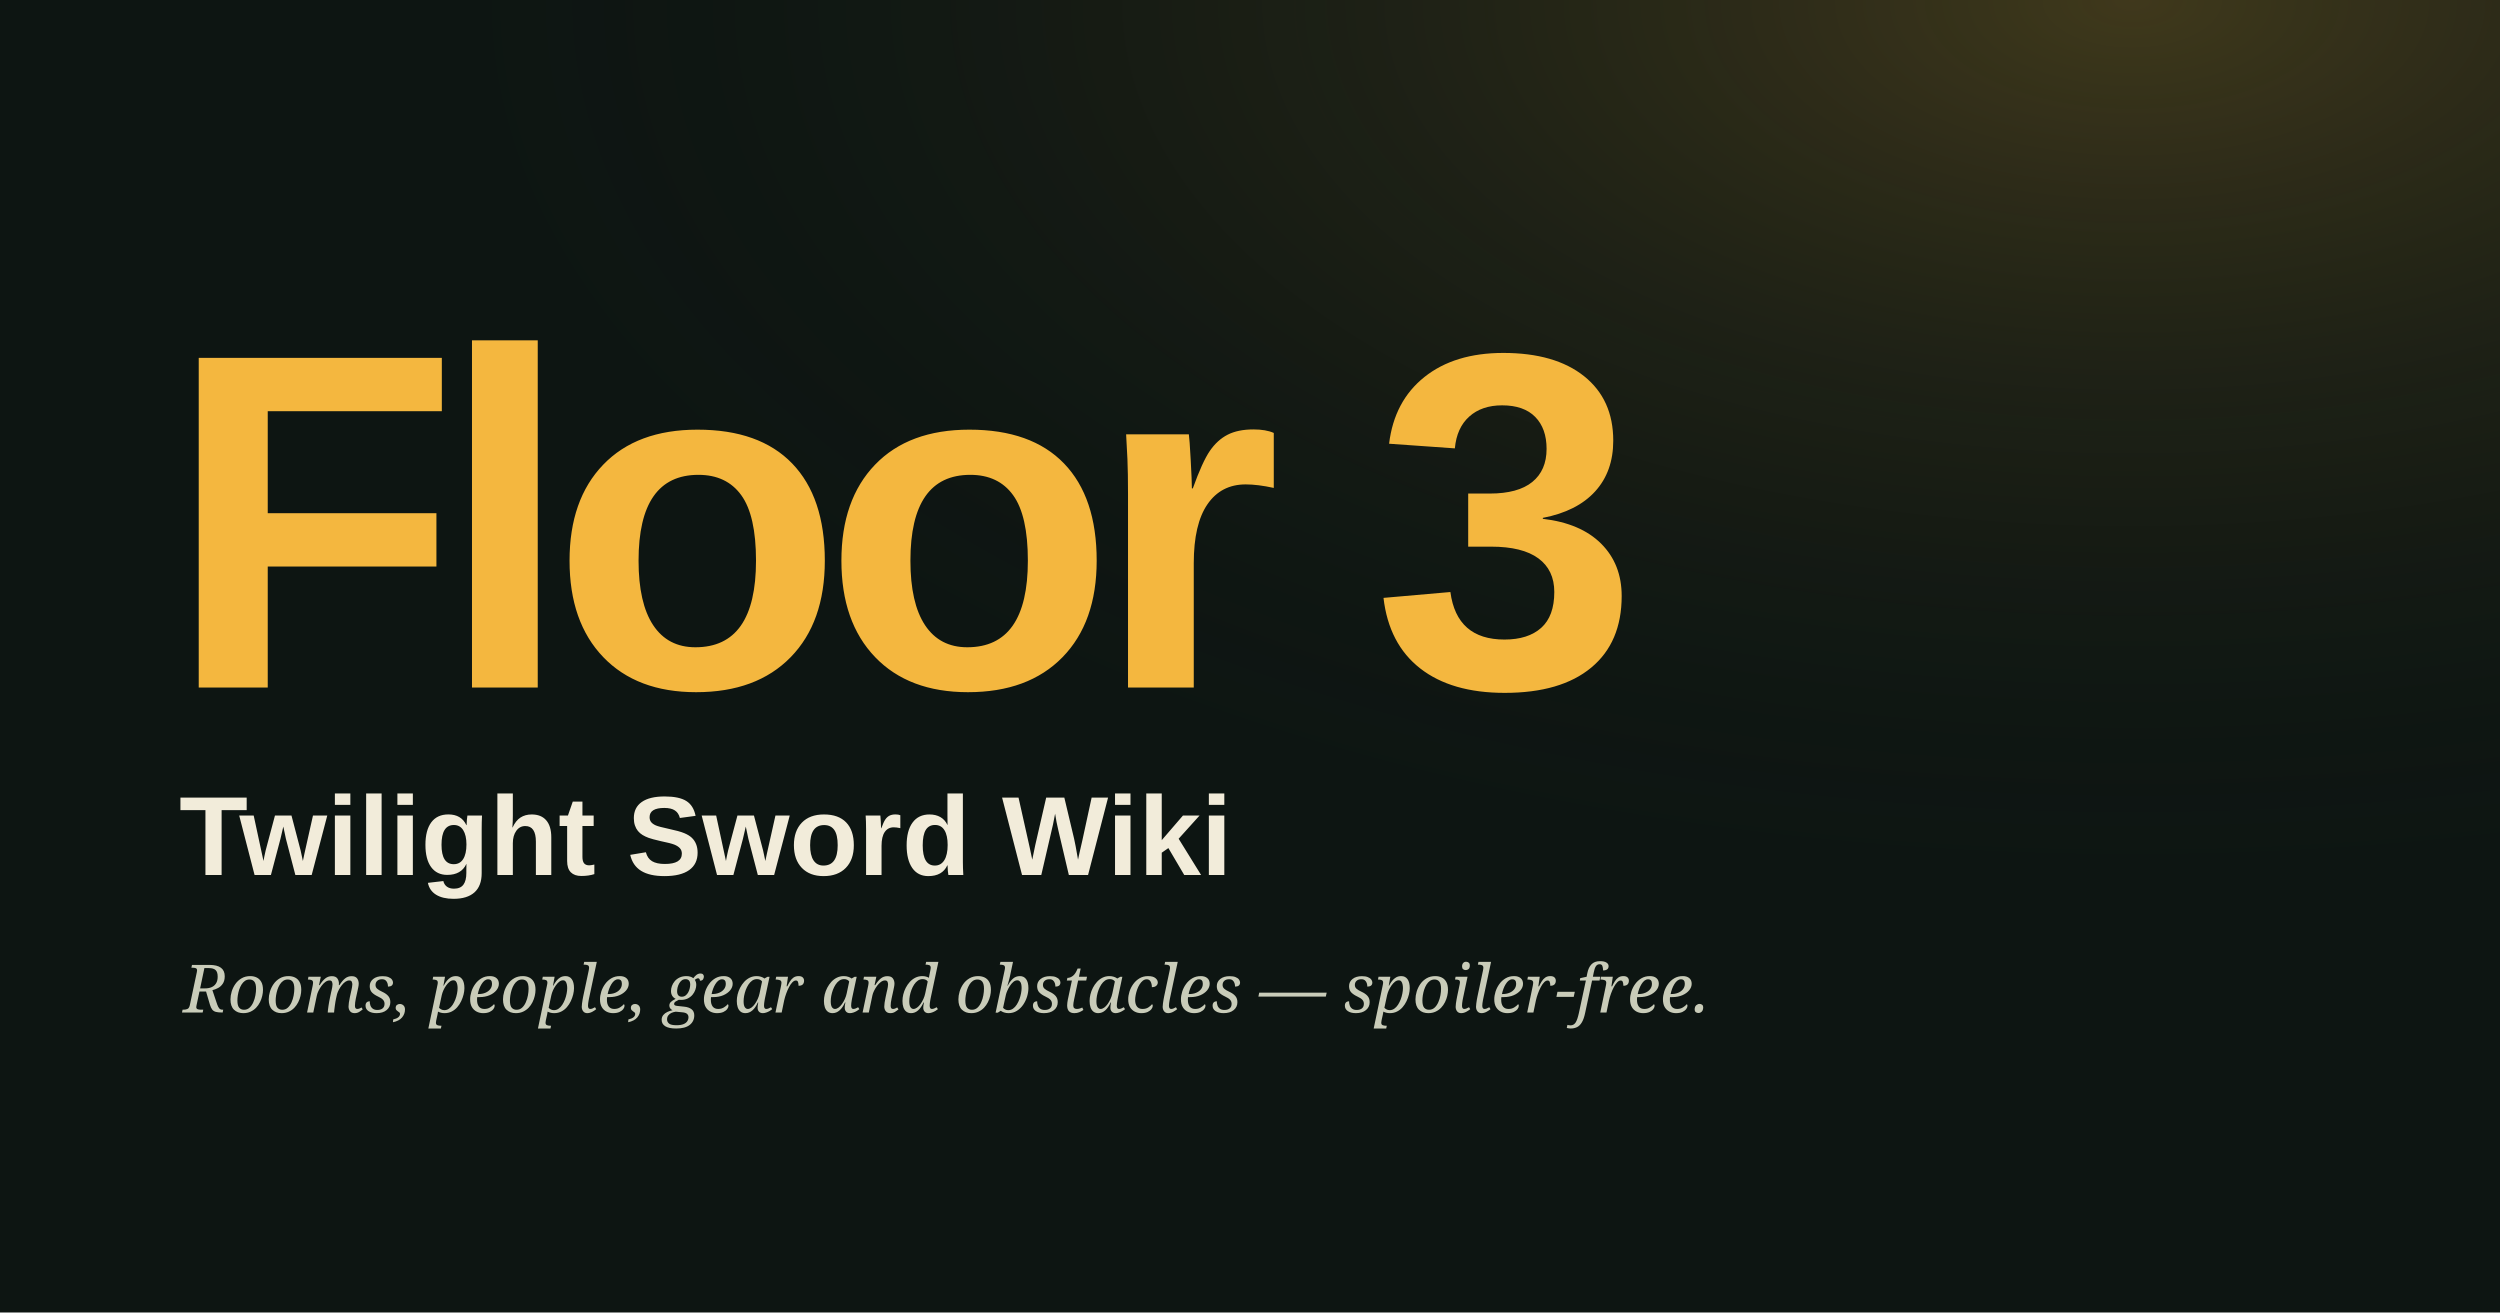
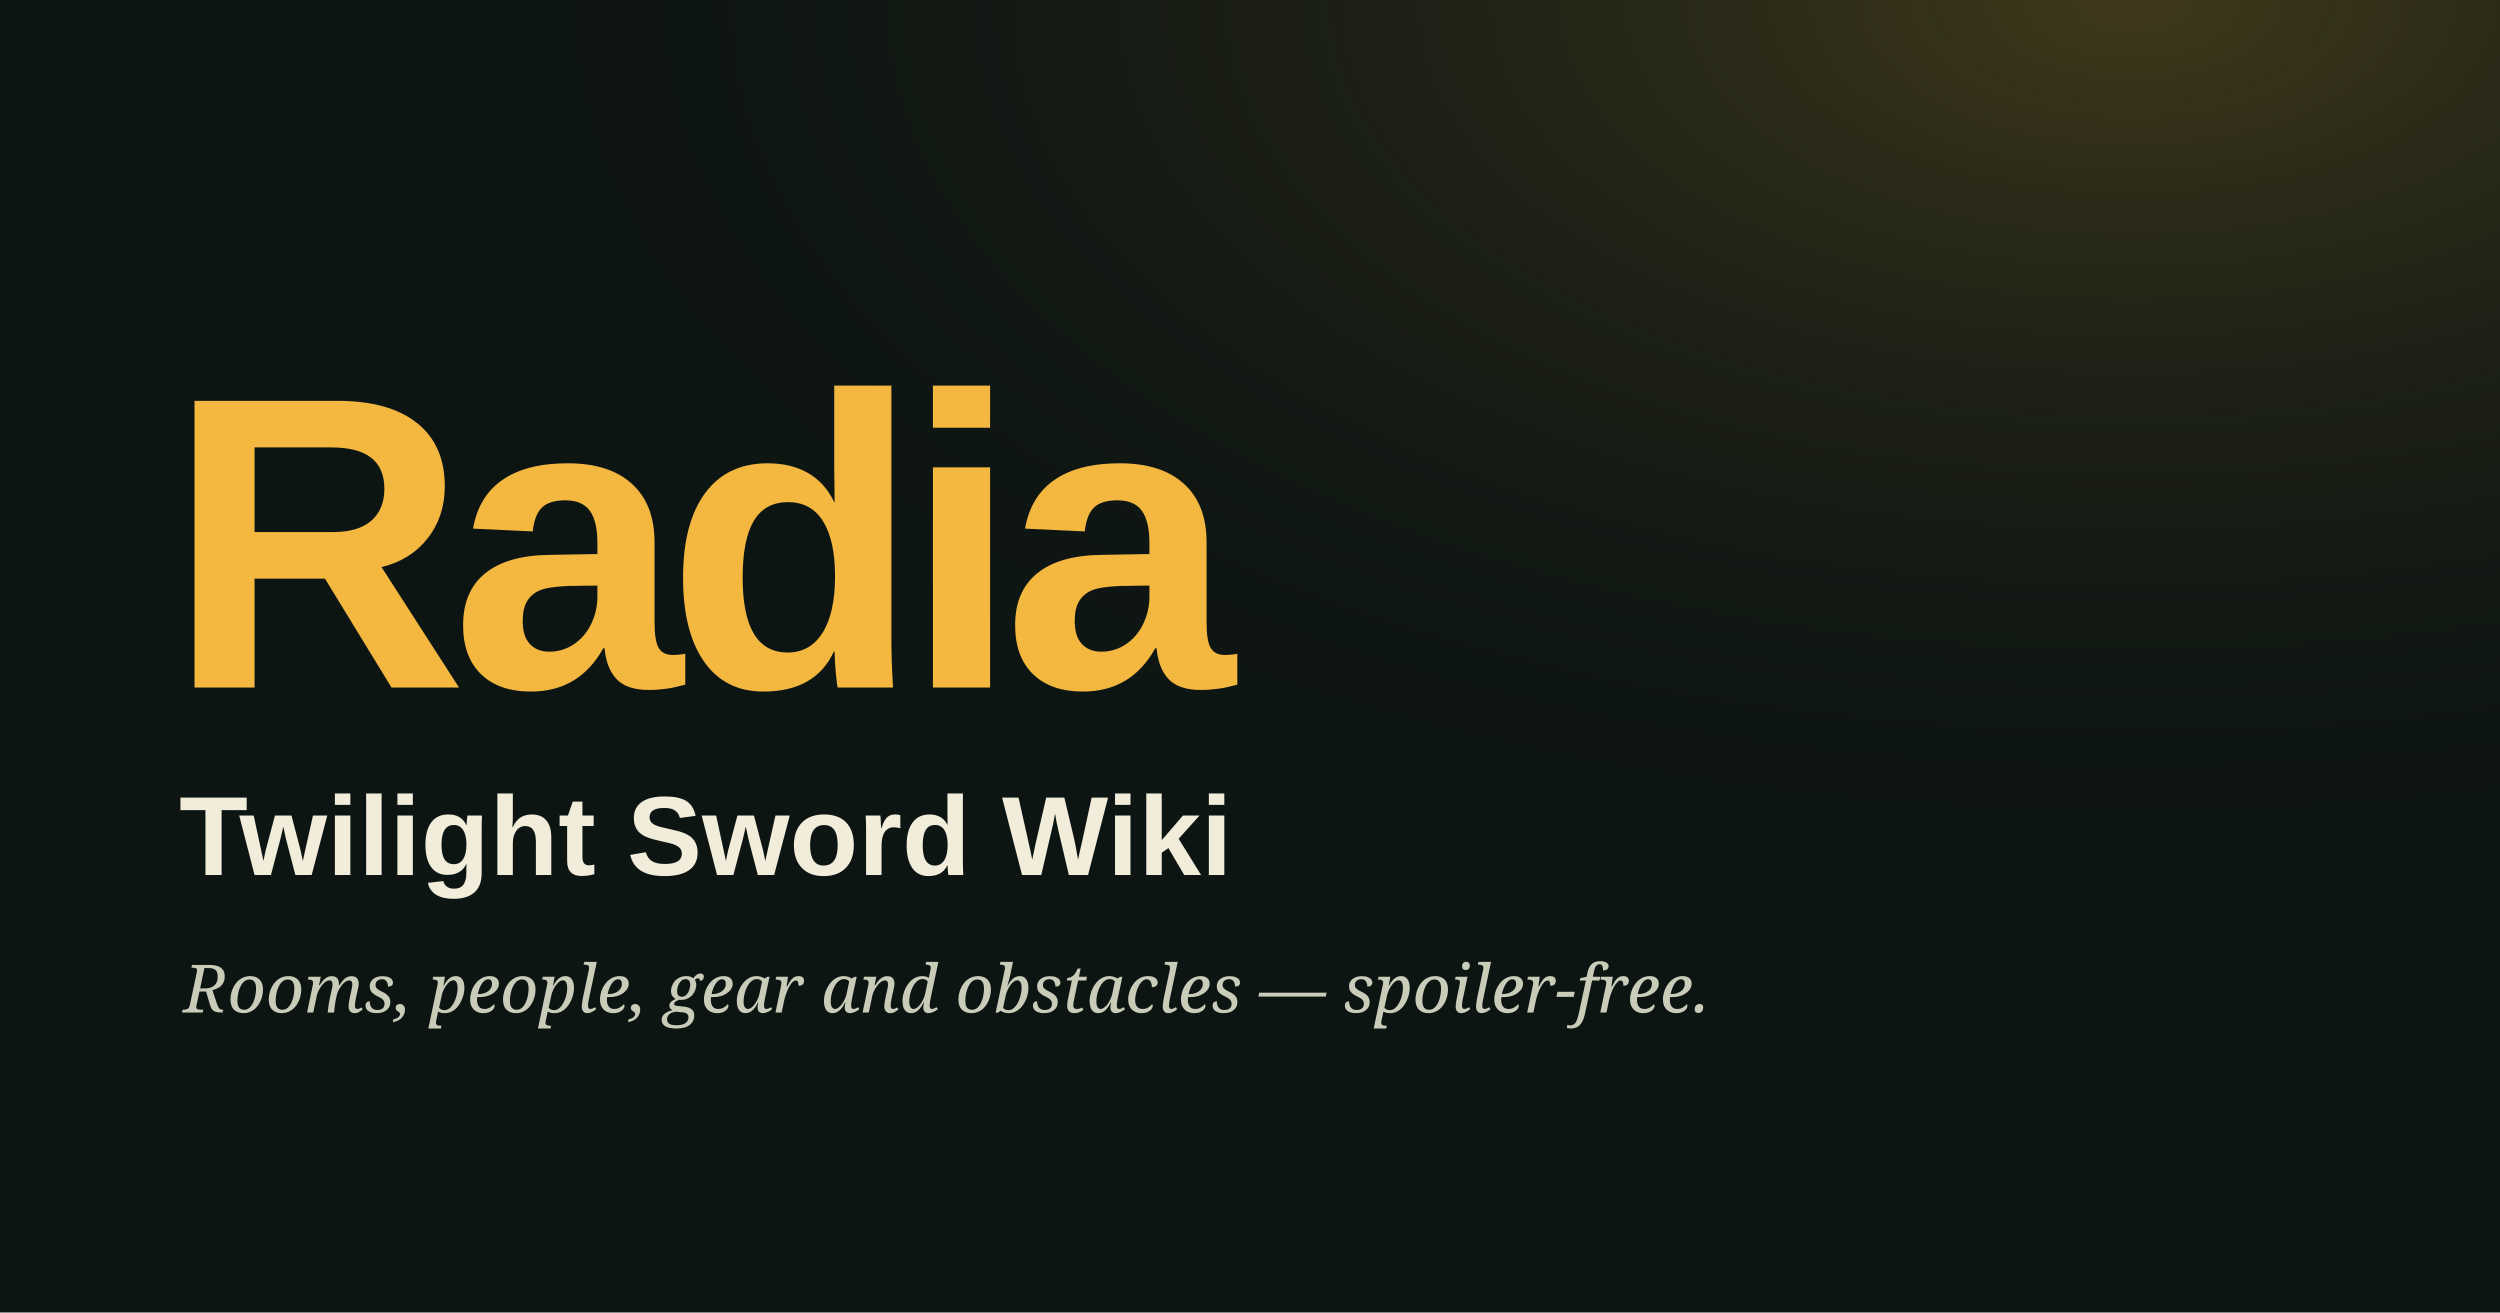
<svg xmlns="http://www.w3.org/2000/svg" width="1200" height="630" viewBox="0 0 1200 630">
  <defs>
    <radialGradient id="spot" cx="85%" cy="0%" r="70%">
      <stop offset="0%" stop-color="#f4b73f" stop-opacity="0.22" />
      <stop offset="100%" stop-color="#0d1512" stop-opacity="0" />
    </radialGradient>
  </defs>
  <rect width="1200" height="630" fill="#0d1512" />
  <rect width="1200" height="630" fill="url(#spot)" />
-   <text x="80" y="330" font-family="Helvetica Neue, Arial, sans-serif" font-size="230" font-weight="800" letter-spacing="-10" fill="#f4b73f">Floor 3</text>
+   <text x="80" y="330" font-family="Helvetica Neue, Arial, sans-serif" font-size="200" font-weight="800" letter-spacing="-8" fill="#f4b73f">Radia</text>
  <text x="86" y="420" font-family="Helvetica Neue, Arial, sans-serif" font-size="54" font-weight="600" fill="#f2ecda">Twilight Sword Wiki</text>
  <text x="88" y="486" font-family="Georgia, serif" font-size="32" font-style="italic" fill="#c9ccb9">Rooms, people, gear and obstacles — spoiler-free.</text>
</svg>
